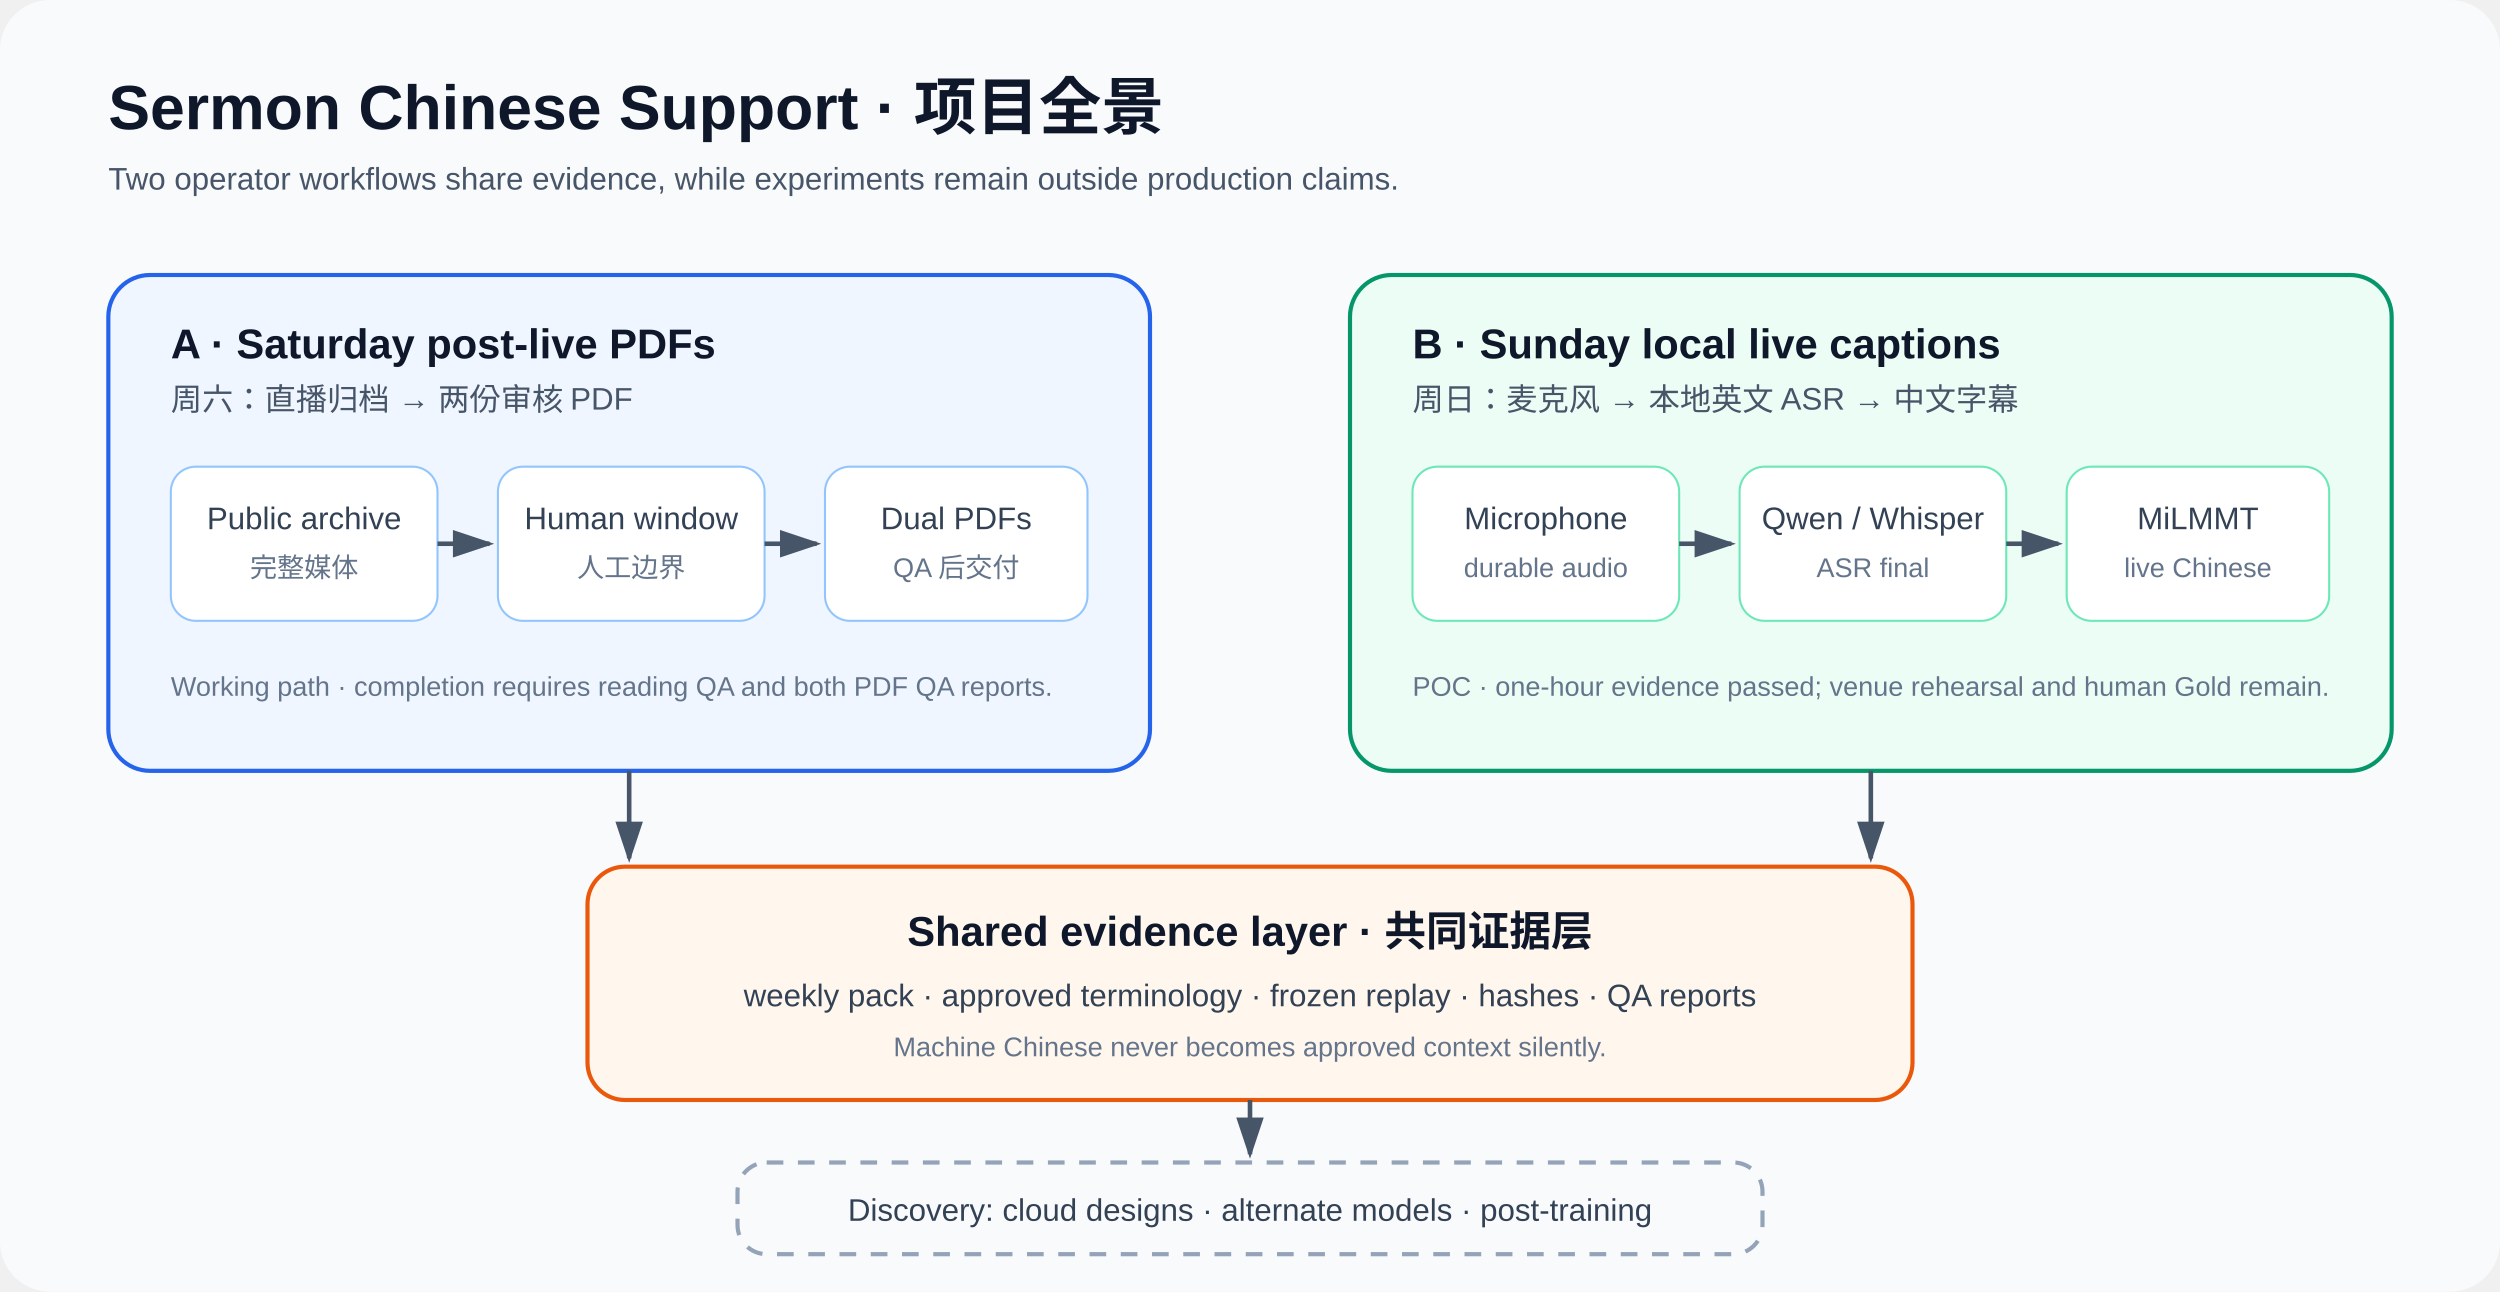
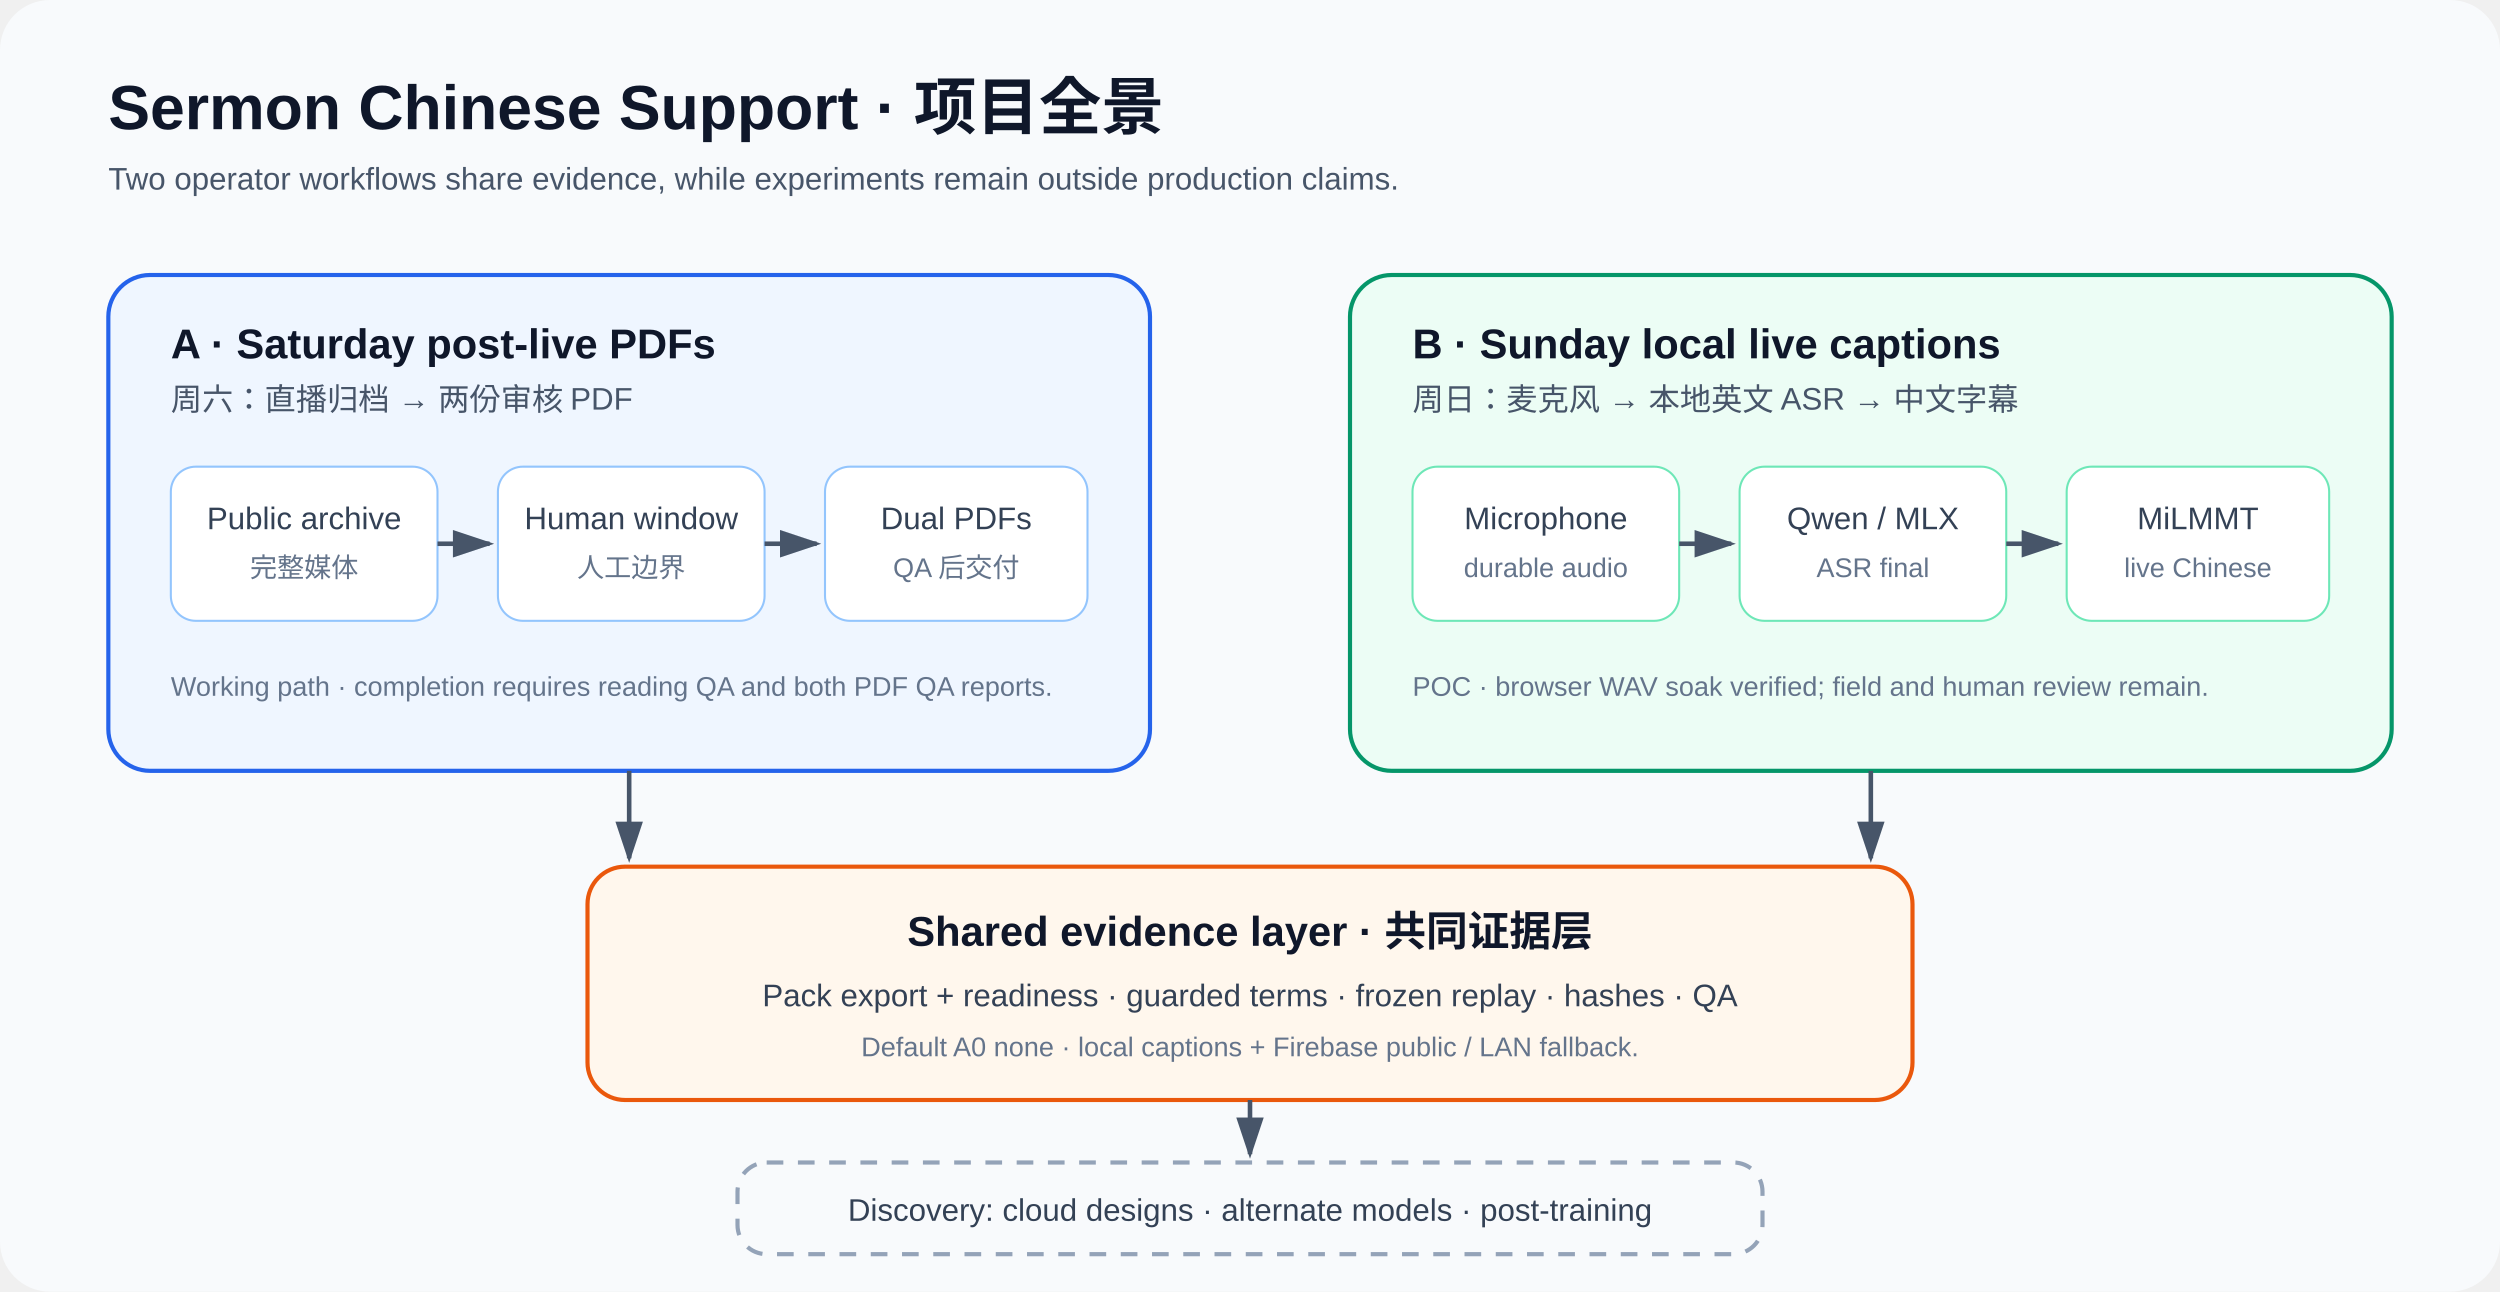
<svg xmlns="http://www.w3.org/2000/svg" width="1200" height="620" viewBox="0 0 1200 620" role="img" aria-labelledby="title desc">
  <defs>
    <marker id="arrow" markerWidth="10" markerHeight="10" refX="8" refY="3" orient="auto">
      <path d="M0,0 L0,6 L9,3 z" fill="#475569" />
    </marker>
    <style>
      text{font-family:Arial,"PingFang SC","Microsoft YaHei",sans-serif}.bg{fill:#f8fafc}.title{font-size:30px;font-weight:700;fill:#0f172a}.sub{font-size:15px;fill:#475569}.h{font-size:20px;font-weight:700;fill:#0f172a}.t{font-size:15px;fill:#334155}.small{font-size:13px;fill:#64748b}.sat{fill:#eff6ff;stroke:#2563eb;stroke-width:2}.sun{fill:#ecfdf5;stroke:#059669;stroke-width:2}.shared{fill:#fff7ed;stroke:#ea580c;stroke-width:2}.disc{fill:#f8fafc;stroke:#94a3b8;stroke-width:2;stroke-dasharray:8 7}.line{fill:none;stroke:#475569;stroke-width:2.2;marker-end:url(#arrow)}
    </style>
  </defs>
  <rect class="bg" width="1200" height="620" rx="24" />
  <text class="title" x="52" y="62">Sermon Chinese Support · 项目全景</text>
  <text class="sub" x="52" y="91">Two operator workflows share evidence, while experiments remain outside production claims.</text>
  <rect class="sat" x="52" y="132" width="500" height="238" rx="20" />
  <text class="h" x="82" y="172">A · Saturday post-live PDFs</text>
  <text class="sub" x="82" y="197">周六：直播归档 → 两份审核 PDF</text>
  <rect fill="#fff" stroke="#93c5fd" x="82" y="224" width="128" height="74" rx="12" />
  <text class="t" x="146" y="254" text-anchor="middle">Public archive</text>
  <text class="small" x="146" y="277" text-anchor="middle">完整媒体</text>
  <rect fill="#fff" stroke="#93c5fd" x="239" y="224" width="128" height="74" rx="12" />
  <text class="t" x="303" y="254" text-anchor="middle">Human window</text>
  <text class="small" x="303" y="277" text-anchor="middle">人工边界</text>
  <rect fill="#fff" stroke="#93c5fd" x="396" y="224" width="126" height="74" rx="12" />
  <text class="t" x="459" y="254" text-anchor="middle">Dual PDFs</text>
  <text class="small" x="459" y="277" text-anchor="middle">QA 后交付</text>
  <path class="line" d="M210 261 H235" />
  <path class="line" d="M367 261 H392" />
  <text class="small" x="82" y="334">Working path · completion requires reading QA and both PDF QA reports.</text>
  <rect class="sun" x="648" y="132" width="500" height="238" rx="20" />
  <text class="h" x="678" y="172">B · Sunday local live captions</text>
  <text class="sub" x="678" y="197">周日：麦克风 → 本地英文 ASR → 中文字幕</text>
  <rect fill="#fff" stroke="#6ee7b7" x="678" y="224" width="128" height="74" rx="12" />
  <text class="t" x="742" y="254" text-anchor="middle">Microphone</text>
  <text class="small" x="742" y="277" text-anchor="middle">durable audio</text>
  <rect fill="#fff" stroke="#6ee7b7" x="835" y="224" width="128" height="74" rx="12" />
-   <text class="t" x="899" y="254" text-anchor="middle">Qwen / Whisper</text>
+   <text class="t" x="899" y="254" text-anchor="middle">Qwen / MLX</text>
  <text class="small" x="899" y="277" text-anchor="middle">ASR final</text>
  <rect fill="#fff" stroke="#6ee7b7" x="992" y="224" width="126" height="74" rx="12" />
  <text class="t" x="1055" y="254" text-anchor="middle">MiLMMT</text>
  <text class="small" x="1055" y="277" text-anchor="middle">live Chinese</text>
  <path class="line" d="M806 261 H831" />
  <path class="line" d="M963 261 H988" />
-   <text class="small" x="678" y="334">POC · one-hour evidence passed; venue rehearsal and human Gold remain.</text>
+   <text class="small" x="678" y="334">POC · browser WAV soak verified; field and human review remain.</text>
  <rect class="shared" x="282" y="416" width="636" height="112" rx="18" />
  <text class="h" x="600" y="454" text-anchor="middle">Shared evidence layer · 共同证据层</text>
-   <text class="t" x="600" y="483" text-anchor="middle">weekly pack · approved terminology · frozen replay · hashes · QA reports</text>
-   <text class="small" x="600" y="507" text-anchor="middle">Machine Chinese never becomes approved context silently.</text>
+   <text class="t" x="600" y="483" text-anchor="middle">Pack export + readiness · guarded terms · frozen replay · hashes · QA</text>
+   <text class="small" x="600" y="507" text-anchor="middle">Default A0 none · local captions + Firebase public / LAN fallback.</text>
  <path class="line" d="M302 370 V412" />
  <path class="line" d="M898 370 V412" />
  <rect class="disc" x="354" y="558" width="492" height="44" rx="14" />
  <text class="t" x="600" y="586" text-anchor="middle">Discovery: cloud designs · alternate models · post-training</text>
  <path class="line" d="M600 528 V554" />
</svg>
